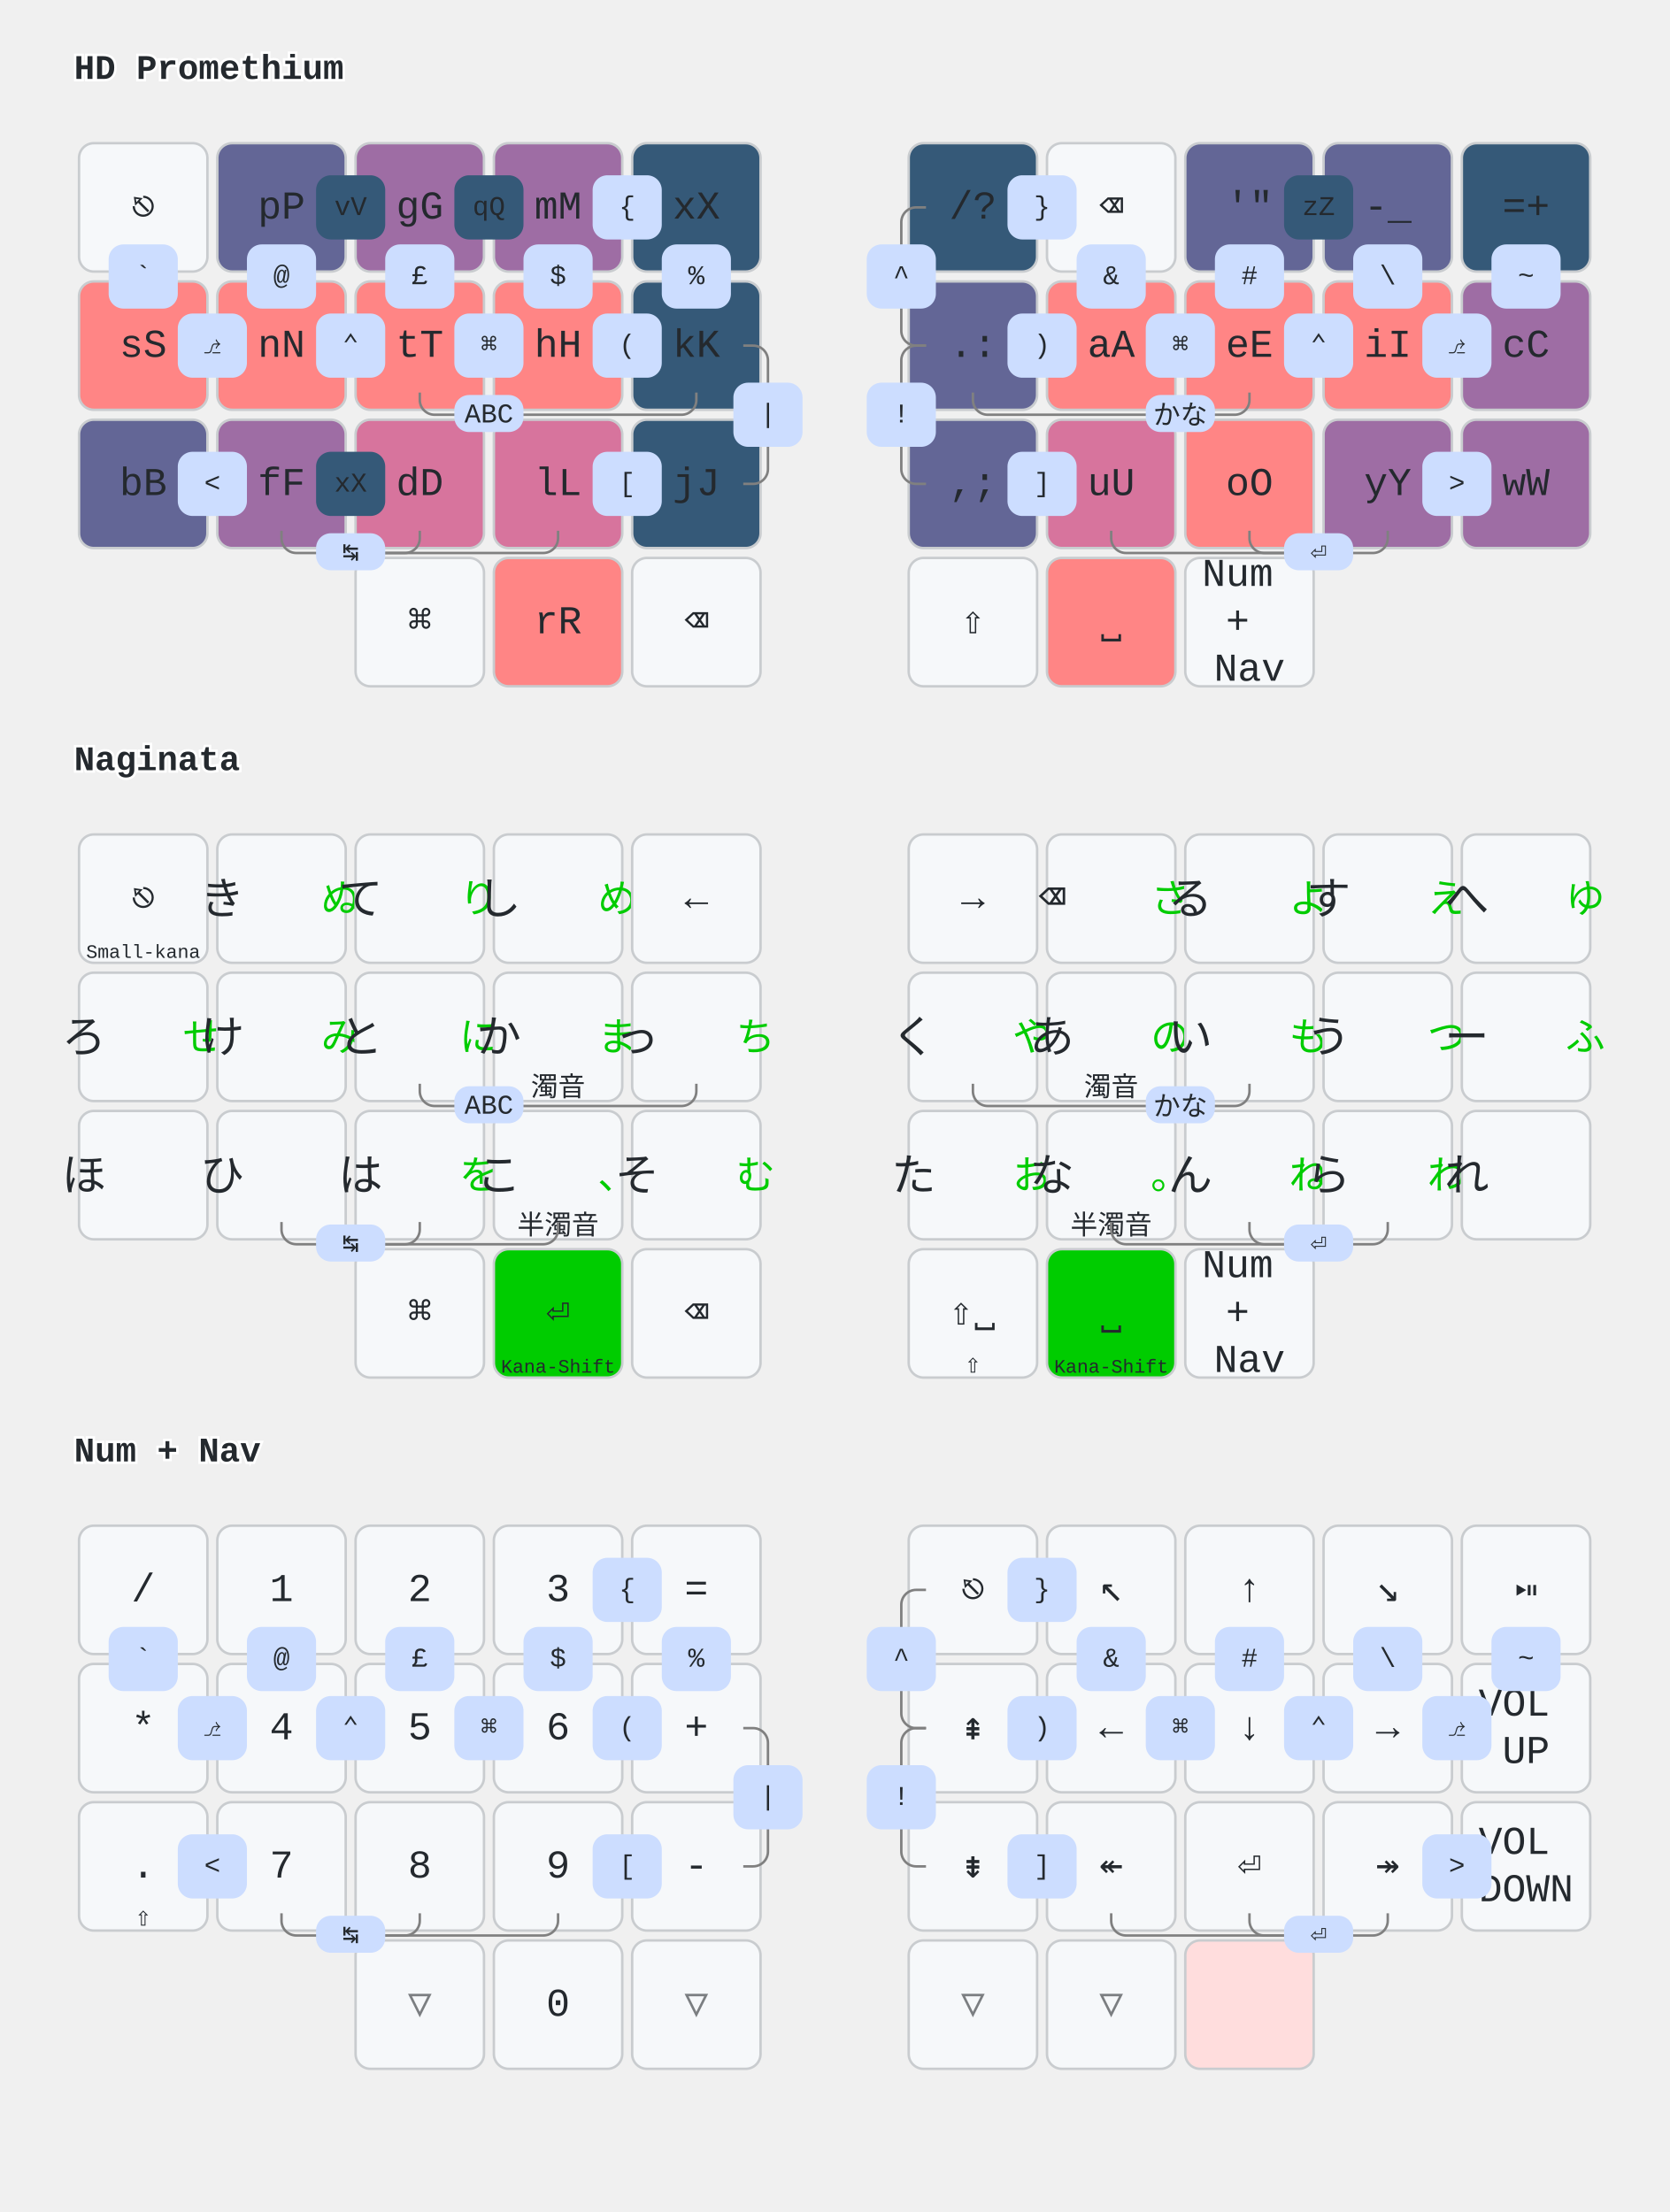
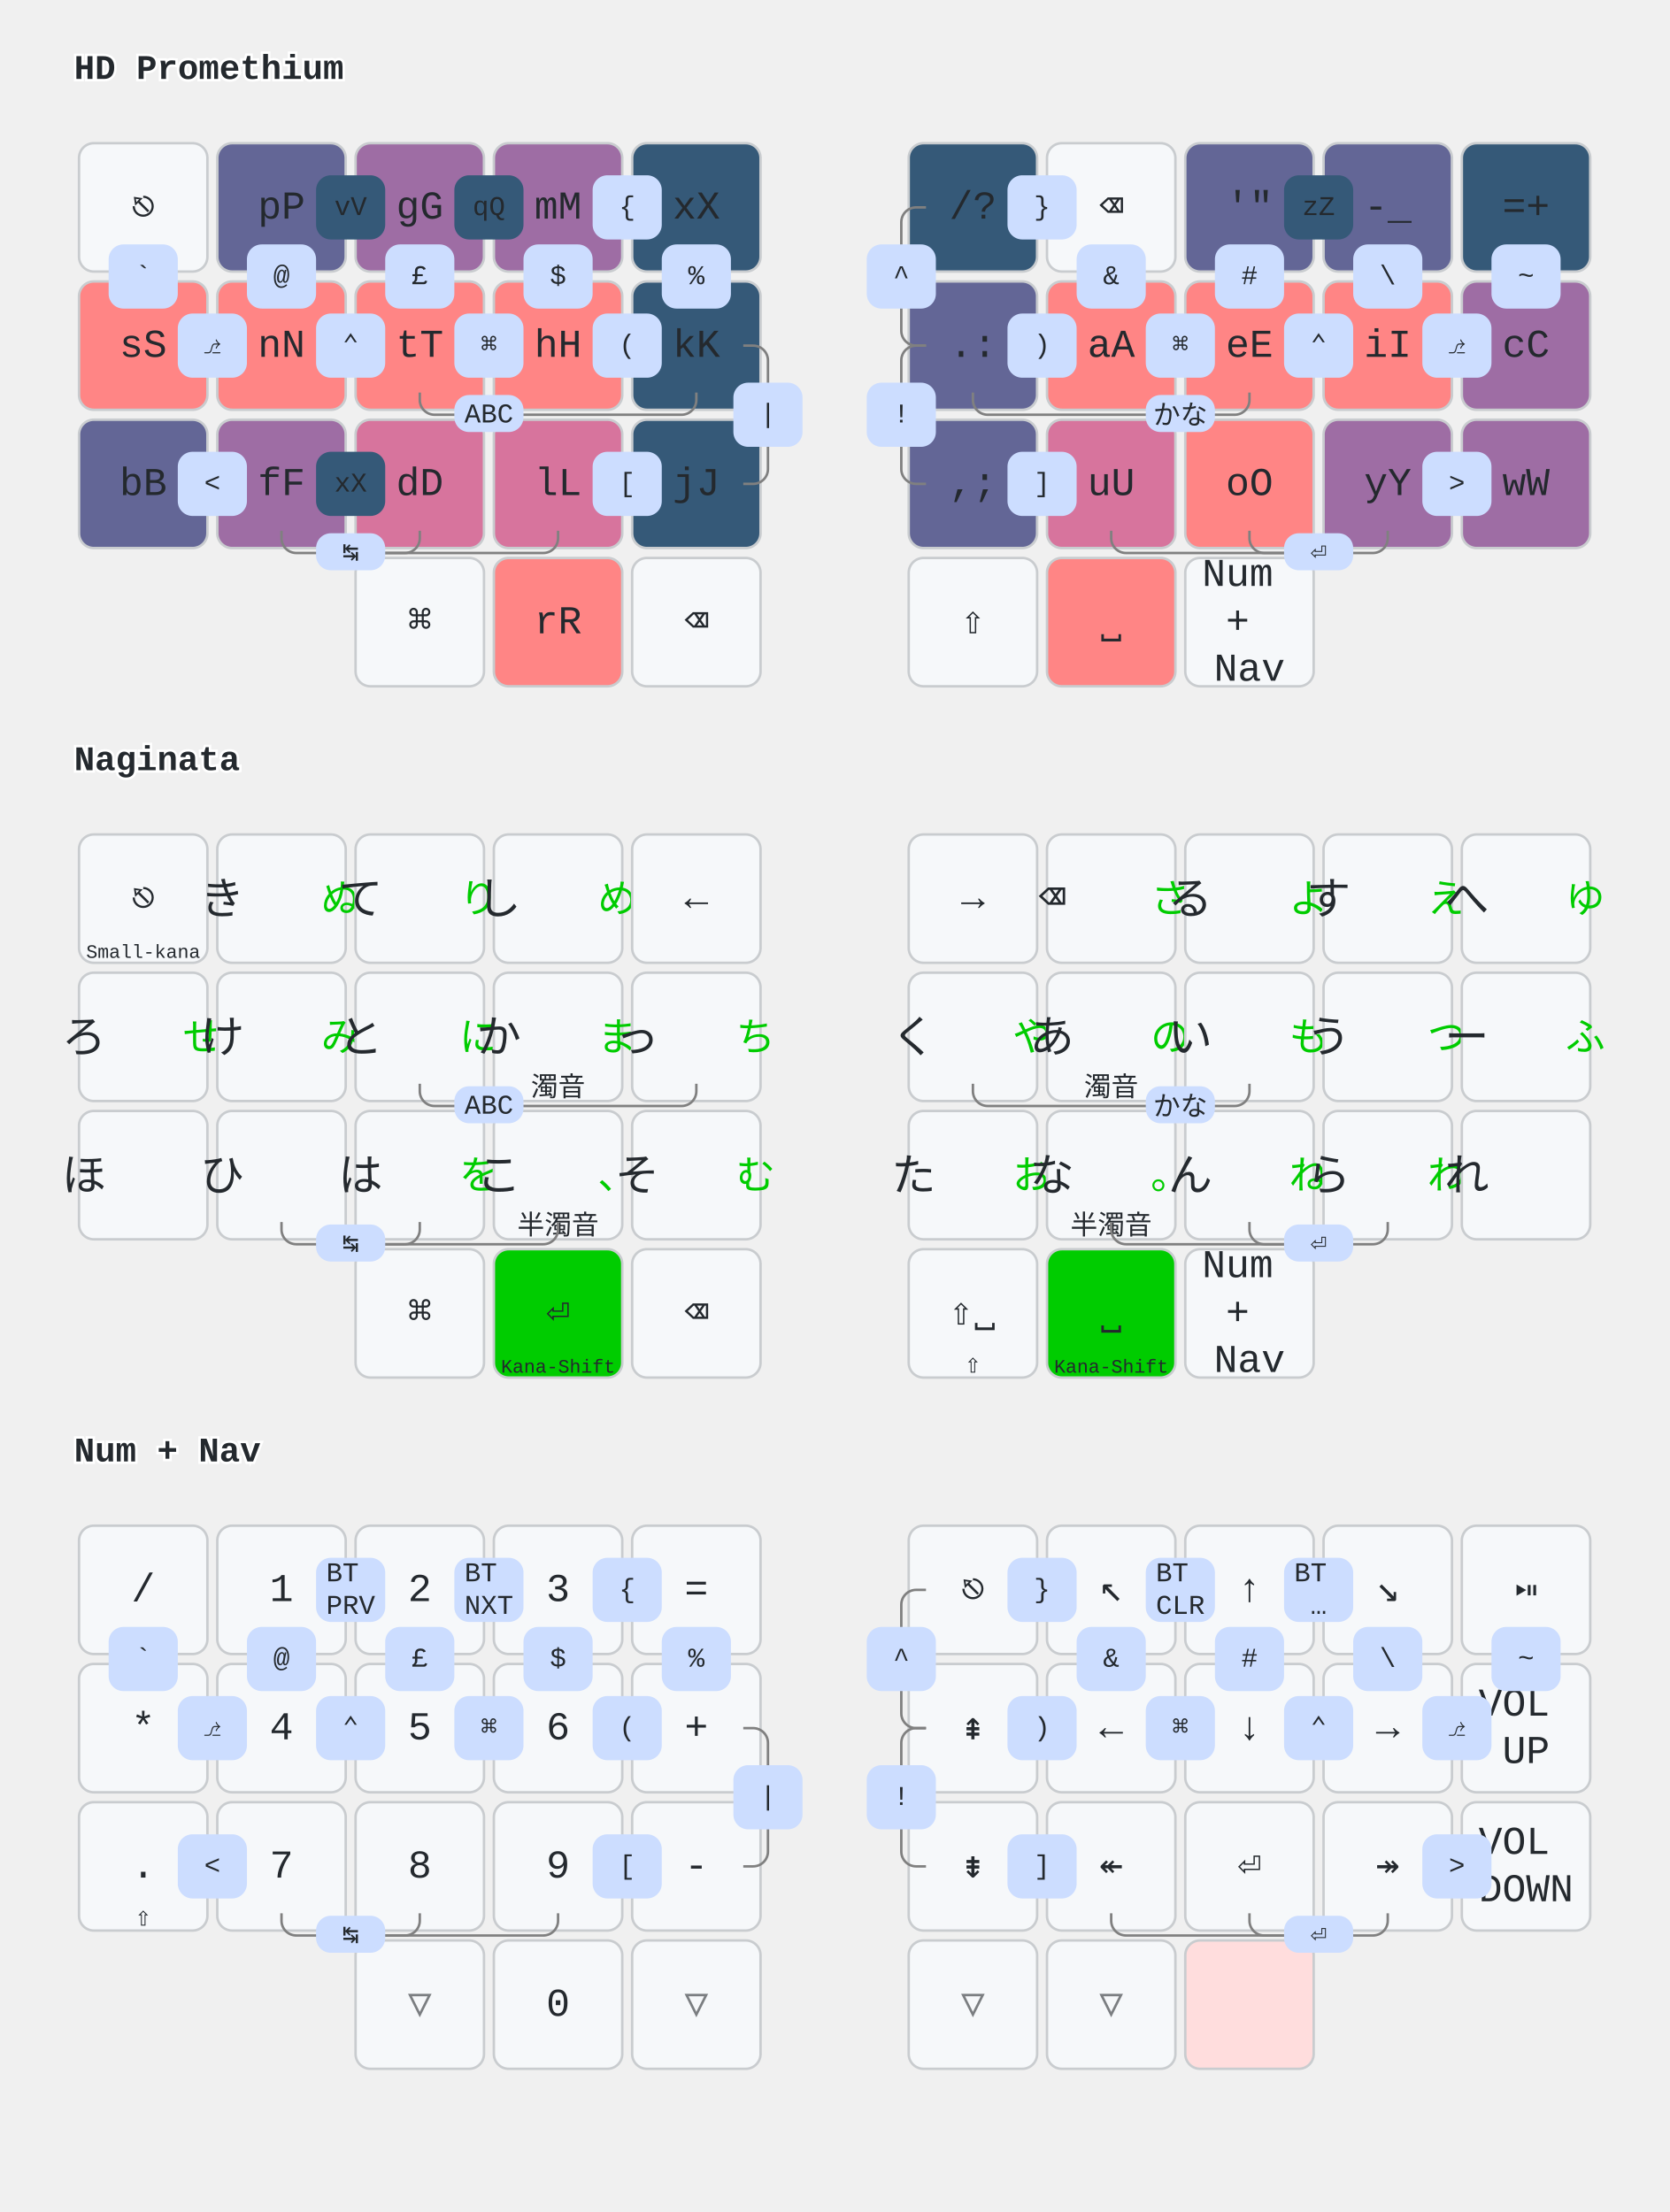
<svg xmlns="http://www.w3.org/2000/svg" width="676" height="896" viewBox="0 0 676 896" class="keymap">
  <style>/* inherit to force styles through use tags*/
svg path {
    fill: inherit;
}
/* font and background color specifications */
svg.keymap {
    font-family: SFMono-Regular,Consolas,Liberation Mono,Menlo,monospace;
    font-size: 14px;
    font-kerning: normal;
    text-rendering: optimizeLegibility;
    fill: #24292e;
}

/* default key styling */
rect.key {
    fill: #f6f8fa;
    stroke: #c9cccf;
    stroke-width: 1;
}

/* color accent for combo boxes */
rect.combo {
    fill: #cdf;
}

/* color accent for held keys */
rect.held, rect.combo.held {
    fill: #fdd;
}

/* color accent for ghost (optional) keys */
rect.ghost, rect.combo.ghost {
    stroke-dasharray: 4, 4;
    stroke-width: 2;
}

text {
    text-anchor: middle;
    dominant-baseline: middle;
}

/* styling for layer labels */
text.label {
    font-weight: bold;
    text-anchor: start;
    stroke: white;
    stroke-width: 2;
    paint-order: stroke;
}

text.tap {
    font-size: 16px;
}

/* styling for combo tap, and key hold/shifted label text */
text.combo, text.hold, text.shifted {
    font-size: 11px;
}

text.hold {
    text-anchor: middle;
    dominant-baseline: auto;
}

text.shifted {
    text-anchor: middle;
    dominant-baseline: hanging;
}

/* styling for hold/shifted label text in combo box */
text.combo.hold, text.combo.shifted {
    font-size: 8px;
}

/* lighter symbol for transparent keys */
text.trans {
    fill: #7b7e81;
}

/* styling for combo dendrons */
path.combo {
    stroke-width: 1;
    stroke: gray;
    fill: none;
}

/* Start Tabler Icons Cleanup */
/* cannot use height/width with glyphs */
.icon-tabler &gt; path {
    fill: inherit;
    stroke: inherit;
}
/* hide tabler's default box */
.icon-tabler &gt; path[stroke="none"][fill="none"] {
    visibility: collapse;
}

rect.low {
    fill: #355978;
}
rect.medium-low {
    fill: #636696;
}
rect.medium {
    fill: #9E6DA4;
}
rect.medium-high {
    fill: #D7749D;
}
rect.high {
    fill: #FF8585;
}

/* green styling for Naginata kana-shift */
rect.kshift {
    fill: #00CC00;
}
text.left {
    font-size: 18px;
    translate: 16px 7px;
}
text.right {
    fill: #00CC00;
    font-size: 16px;
    translate: -16px -10px;
}
</style>
  <g transform="translate(30, 0)" class="layer-HD Promethium">
    <text x="0" y="28" class="label" id="HD-Promethium">HD Promethium</text>
    <g transform="translate(0, 56)">
      <g transform="translate(28, 28)" class="key keypos-0">
        <rect rx="6" ry="6" x="-26" y="-26" width="52" height="52" class="key" />
        <text x="0" y="0" class="key tap">⎋</text>
      </g>
      <g transform="translate(84, 28)" class="key medium-low keypos-1">
        <rect rx="6" ry="6" x="-26" y="-26" width="52" height="52" class="key medium-low" />
        <text x="0" y="0" class="key medium-low tap">pP</text>
      </g>
      <g transform="translate(140, 28)" class="key medium keypos-2">
        <rect rx="6" ry="6" x="-26" y="-26" width="52" height="52" class="key medium" />
        <text x="0" y="0" class="key medium tap">gG</text>
      </g>
      <g transform="translate(196, 28)" class="key medium keypos-3">
        <rect rx="6" ry="6" x="-26" y="-26" width="52" height="52" class="key medium" />
        <text x="0" y="0" class="key medium tap">mM</text>
      </g>
      <g transform="translate(252, 28)" class="key low keypos-4">
        <rect rx="6" ry="6" x="-26" y="-26" width="52" height="52" class="key low" />
        <text x="0" y="0" class="key low tap">xX</text>
      </g>
      <g transform="translate(364, 28)" class="key low keypos-5">
        <rect rx="6" ry="6" x="-26" y="-26" width="52" height="52" class="key low" />
        <text x="0" y="0" class="key low tap">/?</text>
      </g>
      <g transform="translate(420, 28)" class="key keypos-6">
        <rect rx="6" ry="6" x="-26" y="-26" width="52" height="52" class="key" />
        <text x="0" y="0" class="key tap">⌫</text>
      </g>
      <g transform="translate(476, 28)" class="key medium-low keypos-7">
        <rect rx="6" ry="6" x="-26" y="-26" width="52" height="52" class="key medium-low" />
        <text x="0" y="0" class="key medium-low tap">'"</text>
      </g>
      <g transform="translate(532, 28)" class="key medium-low keypos-8">
        <rect rx="6" ry="6" x="-26" y="-26" width="52" height="52" class="key medium-low" />
        <text x="0" y="0" class="key medium-low tap">-_</text>
      </g>
      <g transform="translate(588, 28)" class="key low keypos-9">
        <rect rx="6" ry="6" x="-26" y="-26" width="52" height="52" class="key low" />
        <text x="0" y="0" class="key low tap">=+</text>
      </g>
      <g transform="translate(28, 84)" class="key high keypos-10">
        <rect rx="6" ry="6" x="-26" y="-26" width="52" height="52" class="key high" />
        <text x="0" y="0" class="key high tap">sS</text>
      </g>
      <g transform="translate(84, 84)" class="key high keypos-11">
        <rect rx="6" ry="6" x="-26" y="-26" width="52" height="52" class="key high" />
        <text x="0" y="0" class="key high tap">nN</text>
      </g>
      <g transform="translate(140, 84)" class="key high keypos-12">
        <rect rx="6" ry="6" x="-26" y="-26" width="52" height="52" class="key high" />
        <text x="0" y="0" class="key high tap">tT</text>
      </g>
      <g transform="translate(196, 84)" class="key high keypos-13">
        <rect rx="6" ry="6" x="-26" y="-26" width="52" height="52" class="key high" />
        <text x="0" y="0" class="key high tap">hH</text>
      </g>
      <g transform="translate(252, 84)" class="key low keypos-14">
        <rect rx="6" ry="6" x="-26" y="-26" width="52" height="52" class="key low" />
        <text x="0" y="0" class="key low tap">kK</text>
      </g>
      <g transform="translate(364, 84)" class="key medium-low keypos-15">
        <rect rx="6" ry="6" x="-26" y="-26" width="52" height="52" class="key medium-low" />
        <text x="0" y="0" class="key medium-low tap">.:</text>
      </g>
      <g transform="translate(420, 84)" class="key high keypos-16">
        <rect rx="6" ry="6" x="-26" y="-26" width="52" height="52" class="key high" />
        <text x="0" y="0" class="key high tap">aA</text>
      </g>
      <g transform="translate(476, 84)" class="key high keypos-17">
        <rect rx="6" ry="6" x="-26" y="-26" width="52" height="52" class="key high" />
        <text x="0" y="0" class="key high tap">eE</text>
      </g>
      <g transform="translate(532, 84)" class="key high keypos-18">
        <rect rx="6" ry="6" x="-26" y="-26" width="52" height="52" class="key high" />
        <text x="0" y="0" class="key high tap">iI</text>
      </g>
      <g transform="translate(588, 84)" class="key medium keypos-19">
        <rect rx="6" ry="6" x="-26" y="-26" width="52" height="52" class="key medium" />
        <text x="0" y="0" class="key medium tap">cC</text>
      </g>
      <g transform="translate(28, 140)" class="key medium-low keypos-20">
        <rect rx="6" ry="6" x="-26" y="-26" width="52" height="52" class="key medium-low" />
        <text x="0" y="0" class="key medium-low tap">bB</text>
      </g>
      <g transform="translate(84, 140)" class="key medium keypos-21">
        <rect rx="6" ry="6" x="-26" y="-26" width="52" height="52" class="key medium" />
        <text x="0" y="0" class="key medium tap">fF</text>
      </g>
      <g transform="translate(140, 140)" class="key medium-high keypos-22">
        <rect rx="6" ry="6" x="-26" y="-26" width="52" height="52" class="key medium-high" />
        <text x="0" y="0" class="key medium-high tap">dD</text>
      </g>
      <g transform="translate(196, 140)" class="key medium-high keypos-23">
        <rect rx="6" ry="6" x="-26" y="-26" width="52" height="52" class="key medium-high" />
        <text x="0" y="0" class="key medium-high tap">lL</text>
      </g>
      <g transform="translate(252, 140)" class="key low keypos-24">
        <rect rx="6" ry="6" x="-26" y="-26" width="52" height="52" class="key low" />
        <text x="0" y="0" class="key low tap">jJ</text>
      </g>
      <g transform="translate(364, 140)" class="key medium-low keypos-25">
        <rect rx="6" ry="6" x="-26" y="-26" width="52" height="52" class="key medium-low" />
        <text x="0" y="0" class="key medium-low tap">,;</text>
      </g>
      <g transform="translate(420, 140)" class="key medium-high keypos-26">
        <rect rx="6" ry="6" x="-26" y="-26" width="52" height="52" class="key medium-high" />
        <text x="0" y="0" class="key medium-high tap">uU</text>
      </g>
      <g transform="translate(476, 140)" class="key high keypos-27">
        <rect rx="6" ry="6" x="-26" y="-26" width="52" height="52" class="key high" />
        <text x="0" y="0" class="key high tap">oO</text>
      </g>
      <g transform="translate(532, 140)" class="key medium keypos-28">
        <rect rx="6" ry="6" x="-26" y="-26" width="52" height="52" class="key medium" />
        <text x="0" y="0" class="key medium tap">yY</text>
      </g>
      <g transform="translate(588, 140)" class="key medium keypos-29">
        <rect rx="6" ry="6" x="-26" y="-26" width="52" height="52" class="key medium" />
        <text x="0" y="0" class="key medium tap">wW</text>
      </g>
      <g transform="translate(140, 196)" class="key keypos-30">
        <rect rx="6" ry="6" x="-26" y="-26" width="52" height="52" class="key" />
        <text x="0" y="0" class="key tap">⌘</text>
      </g>
      <g transform="translate(196, 196)" class="key high keypos-31">
        <rect rx="6" ry="6" x="-26" y="-26" width="52" height="52" class="key high" />
        <text x="0" y="0" class="key high tap">rR</text>
      </g>
      <g transform="translate(252, 196)" class="key keypos-32">
        <rect rx="6" ry="6" x="-26" y="-26" width="52" height="52" class="key" />
        <text x="0" y="0" class="key tap">⌫</text>
      </g>
      <g transform="translate(364, 196)" class="key keypos-33">
        <rect rx="6" ry="6" x="-26" y="-26" width="52" height="52" class="key" />
        <text x="0" y="0" class="key tap">⇧</text>
      </g>
      <g transform="translate(420, 196)" class="key high keypos-34">
        <rect rx="6" ry="6" x="-26" y="-26" width="52" height="52" class="key high" />
        <text x="0" y="0" class="key high tap">⎵</text>
      </g>
      <g transform="translate(476, 196)" class="key keypos-35">
        <rect rx="6" ry="6" x="-26" y="-26" width="52" height="52" class="key" />
        <a href="#Num--Nav">
          <text x="0" y="0" class="key tap layer-activator">
            <tspan x="0" dy="-1.2em">Num</tspan>
            <tspan x="0" dy="1.2em">+</tspan>
            <tspan x="0" dy="1.2em">Nav</tspan>
          </text>
        </a>
      </g>
      <g class="combo combopos-2">
        <path d="M448,112 h-78 a6.0,6.0 0 0 1 -6.0,-6.0 v-3" class="combo" />
        <path d="M448,112 h22 a6.0,6.0 0 0 0 6.0,-6.0 v-3" class="combo" />
        <rect rx="6" ry="6" x="434" y="104" width="28" height="15" class="combo" />
        <text x="448" y="112" class="combo tap">かな</text>
      </g>
      <g class="combo combopos-3">
        <path d="M168,112 h78 a6.0,6.0 0 0 0 6.0,-6.0 v-3" class="combo" />
        <path d="M168,112 h-22 a6.0,6.0 0 0 1 -6.0,-6.0 v-3" class="combo" />
        <rect rx="6" ry="6" x="154" y="104" width="28" height="15" class="combo" />
        <text x="168" y="112" class="combo tap">ABC</text>
      </g>
      <g class="combo combopos-4">
        <path d="M112,168 h78 a6.0,6.0 0 0 0 6.0,-6.0 v-3" class="combo" />
        <path d="M112,168 h22 a6.0,6.0 0 0 0 6.0,-6.0 v-3" class="combo" />
        <path d="M112,168 h-22 a6.0,6.0 0 0 1 -6.0,-6.0 v-3" class="combo" />
        <rect rx="6" ry="6" x="98" y="160" width="28" height="15" class="combo" />
        <text x="112" y="168" class="combo tap">↹</text>
      </g>
      <g class="combo combopos-5">
        <path d="M504,168 h-78 a6.0,6.0 0 0 1 -6.0,-6.0 v-3" class="combo" />
        <path d="M504,168 h-22 a6.0,6.0 0 0 1 -6.0,-6.0 v-3" class="combo" />
        <path d="M504,168 h22 a6.0,6.0 0 0 0 6.0,-6.0 v-3" class="combo" />
        <rect rx="6" ry="6" x="490" y="160" width="28" height="15" class="combo" />
        <text x="504" y="168" class="combo tap">⏎</text>
      </g>
      <g class="combo combopos-6">
        <rect rx="6" ry="6" x="42" y="71" width="28" height="26" class="combo" />
        <text x="56" y="84" class="combo tap">⎇</text>
      </g>
      <g class="combo combopos-7">
        <rect rx="6" ry="6" x="98" y="71" width="28" height="26" class="combo" />
        <text x="112" y="84" class="combo tap">⌃</text>
      </g>
      <g class="combo combopos-8">
        <rect rx="6" ry="6" x="154" y="71" width="28" height="26" class="combo" />
        <text x="168" y="84" class="combo tap">⌘</text>
      </g>
      <g class="combo combopos-9">
        <rect rx="6" ry="6" x="546" y="71" width="28" height="26" class="combo" />
        <text x="560" y="84" class="combo tap">⎇</text>
      </g>
      <g class="combo combopos-10">
        <rect rx="6" ry="6" x="490" y="71" width="28" height="26" class="combo" />
        <text x="504" y="84" class="combo tap">⌃</text>
      </g>
      <g class="combo combopos-11">
        <rect rx="6" ry="6" x="434" y="71" width="28" height="26" class="combo" />
        <text x="448" y="84" class="combo tap">⌘</text>
      </g>
      <g class="combo low combopos-12">
        <rect rx="6" ry="6" x="154" y="15" width="28" height="26" class="combo low" />
        <text x="168" y="28" class="combo low tap">qQ</text>
      </g>
      <g class="combo low combopos-13">
        <rect rx="6" ry="6" x="490" y="15" width="28" height="26" class="combo low" />
        <text x="504" y="28" class="combo low tap">zZ</text>
      </g>
      <g class="combo low combopos-14">
        <rect rx="6" ry="6" x="98" y="15" width="28" height="26" class="combo low" />
        <text x="112" y="28" class="combo low tap">vV</text>
      </g>
      <g class="combo low combopos-15">
        <rect rx="6" ry="6" x="98" y="127" width="28" height="26" class="combo low" />
        <text x="112" y="140" class="combo low tap">xX</text>
      </g>
      <g class="combo combopos-16">
        <rect rx="6" ry="6" x="14" y="43" width="28" height="26" class="combo" />
        <text x="28" y="56" class="combo tap">`</text>
      </g>
      <g class="combo combopos-17">
        <rect rx="6" ry="6" x="70" y="43" width="28" height="26" class="combo" />
        <text x="84" y="56" class="combo tap">@</text>
      </g>
      <g class="combo combopos-18">
        <rect rx="6" ry="6" x="126" y="43" width="28" height="26" class="combo" />
        <text x="140" y="56" class="combo tap">£</text>
      </g>
      <g class="combo combopos-19">
        <rect rx="6" ry="6" x="182" y="43" width="28" height="26" class="combo" />
        <text x="196" y="56" class="combo tap">$</text>
      </g>
      <g class="combo combopos-20">
        <rect rx="6" ry="6" x="238" y="43" width="28" height="26" class="combo" />
        <text x="252" y="56" class="combo tap">%</text>
      </g>
      <g class="combo combopos-21">
        <path d="M281,112 v-22 a6.0,6.0 0 0 0 -6.0,-6.0 h-4" class="combo" />
        <path d="M281,112 v22 a6.0,6.0 0 0 1 -6.0,6.0 h-4" class="combo" />
        <rect rx="6" ry="6" x="267" y="99" width="28" height="26" class="combo" />
        <text x="281" y="112" class="combo tap">|</text>
      </g>
      <g class="combo combopos-22">
        <path d="M335,112 v-22 a6.0,6.0 0 0 1 6.0,-6.0 h4" class="combo" />
        <path d="M335,112 v22 a6.0,6.0 0 0 0 6.0,6.0 h4" class="combo" />
        <rect rx="6" ry="6" x="321" y="99" width="28" height="26" class="combo" />
        <text x="335" y="112" class="combo tap">!</text>
      </g>
      <g class="combo combopos-23">
        <path d="M335,56 v-22 a6.0,6.0 0 0 1 6.0,-6.0 h4" class="combo" />
        <path d="M335,56 v22 a6.0,6.0 0 0 0 6.0,6.0 h4" class="combo" />
        <rect rx="6" ry="6" x="321" y="43" width="28" height="26" class="combo" />
        <text x="335" y="56" class="combo tap">^</text>
      </g>
      <g class="combo combopos-24">
        <rect rx="6" ry="6" x="406" y="43" width="28" height="26" class="combo" />
        <text x="420" y="56" class="combo tap">&amp;</text>
      </g>
      <g class="combo combopos-25">
        <rect rx="6" ry="6" x="462" y="43" width="28" height="26" class="combo" />
        <text x="476" y="56" class="combo tap">#</text>
      </g>
      <g class="combo combopos-26">
        <rect rx="6" ry="6" x="518" y="43" width="28" height="26" class="combo" />
        <text x="532" y="56" class="combo tap">\</text>
      </g>
      <g class="combo combopos-27">
        <rect rx="6" ry="6" x="574" y="43" width="28" height="26" class="combo" />
        <text x="588" y="56" class="combo tap">~</text>
      </g>
      <g class="combo combopos-28">
        <rect rx="6" ry="6" x="210" y="15" width="28" height="26" class="combo" />
        <text x="224" y="28" class="combo tap">{</text>
      </g>
      <g class="combo combopos-29">
        <rect rx="6" ry="6" x="378" y="15" width="28" height="26" class="combo" />
        <text x="392" y="28" class="combo tap">}</text>
      </g>
      <g class="combo combopos-30">
        <rect rx="6" ry="6" x="210" y="71" width="28" height="26" class="combo" />
        <text x="224" y="84" class="combo tap">(</text>
      </g>
      <g class="combo combopos-31">
        <rect rx="6" ry="6" x="378" y="71" width="28" height="26" class="combo" />
        <text x="392" y="84" class="combo tap">)</text>
      </g>
      <g class="combo combopos-32">
        <rect rx="6" ry="6" x="210" y="127" width="28" height="26" class="combo" />
        <text x="224" y="140" class="combo tap">[</text>
      </g>
      <g class="combo combopos-33">
        <rect rx="6" ry="6" x="378" y="127" width="28" height="26" class="combo" />
        <text x="392" y="140" class="combo tap">]</text>
      </g>
      <g class="combo combopos-34">
        <rect rx="6" ry="6" x="42" y="127" width="28" height="26" class="combo" />
        <text x="56" y="140" class="combo tap">&lt;</text>
      </g>
      <g class="combo combopos-35">
        <rect rx="6" ry="6" x="546" y="127" width="28" height="26" class="combo" />
        <text x="560" y="140" class="combo tap">&gt;</text>
      </g>
    </g>
  </g>
  <g transform="translate(30, 280)" class="layer-Naginata">
    <text x="0" y="28" class="label" id="Naginata">Naginata</text>
    <g transform="translate(0, 56)">
      <g transform="translate(28, 28)" class="key keypos-0">
        <rect rx="6" ry="6" x="-26" y="-26" width="52" height="52" class="key" />
        <text x="0" y="0" class="key tap">⎋</text>
        <text x="0" y="24" class="key hold">
          <tspan style="font-size: 70%">Small-kana</tspan>
        </text>
      </g>
      <g transform="translate(84, 28)" class="key keypos-1">
        <rect rx="6" ry="6" x="-26" y="-26" width="52" height="52" class="key" />
        <text x="-24" y="0" class="key left">き</text>
        <text x="24" y="0" class="key right">ぬ</text>
      </g>
      <g transform="translate(140, 28)" class="key keypos-2">
        <rect rx="6" ry="6" x="-26" y="-26" width="52" height="52" class="key" />
        <text x="-24" y="0" class="key left">て</text>
        <text x="24" y="0" class="key right">り</text>
      </g>
      <g transform="translate(196, 28)" class="key keypos-3">
        <rect rx="6" ry="6" x="-26" y="-26" width="52" height="52" class="key" />
        <text x="-24" y="0" class="key left">し</text>
        <text x="24" y="0" class="key right">め</text>
      </g>
      <g transform="translate(252, 28)" class="key keypos-4">
        <rect rx="6" ry="6" x="-26" y="-26" width="52" height="52" class="key" />
        <text x="0" y="0" class="key tap">←</text>
      </g>
      <g transform="translate(364, 28)" class="key keypos-5">
        <rect rx="6" ry="6" x="-26" y="-26" width="52" height="52" class="key" />
        <text x="0" y="0" class="key tap">→</text>
      </g>
      <g transform="translate(420, 28)" class="key keypos-6">
        <rect rx="6" ry="6" x="-26" y="-26" width="52" height="52" class="key" />
        <text x="-24" y="0" class="key left">⌫</text>
        <text x="24" y="0" class="key right">さ</text>
      </g>
      <g transform="translate(476, 28)" class="key keypos-7">
        <rect rx="6" ry="6" x="-26" y="-26" width="52" height="52" class="key" />
        <text x="-24" y="0" class="key left">る</text>
        <text x="24" y="0" class="key right">よ</text>
      </g>
      <g transform="translate(532, 28)" class="key keypos-8">
        <rect rx="6" ry="6" x="-26" y="-26" width="52" height="52" class="key" />
        <text x="-24" y="0" class="key left">す</text>
        <text x="24" y="0" class="key right">え</text>
      </g>
      <g transform="translate(588, 28)" class="key keypos-9">
        <rect rx="6" ry="6" x="-26" y="-26" width="52" height="52" class="key" />
        <text x="-24" y="0" class="key left">へ</text>
        <text x="24" y="0" class="key right">ゆ</text>
      </g>
      <g transform="translate(28, 84)" class="key keypos-10">
        <rect rx="6" ry="6" x="-26" y="-26" width="52" height="52" class="key" />
        <text x="-24" y="0" class="key left">ろ</text>
        <text x="24" y="0" class="key right">せ</text>
      </g>
      <g transform="translate(84, 84)" class="key keypos-11">
        <rect rx="6" ry="6" x="-26" y="-26" width="52" height="52" class="key" />
        <text x="-24" y="0" class="key left">け</text>
        <text x="24" y="0" class="key right">み</text>
      </g>
      <g transform="translate(140, 84)" class="key keypos-12">
        <rect rx="6" ry="6" x="-26" y="-26" width="52" height="52" class="key" />
        <text x="-24" y="0" class="key left">と</text>
        <text x="24" y="0" class="key right">に</text>
      </g>
      <g transform="translate(196, 84)" class="key keypos-13">
        <rect rx="6" ry="6" x="-26" y="-26" width="52" height="52" class="key" />
        <text x="0" y="24" class="key hold">濁音</text>
        <text x="-24" y="0" class="key left">か</text>
        <text x="24" y="0" class="key right">ま</text>
      </g>
      <g transform="translate(252, 84)" class="key keypos-14">
        <rect rx="6" ry="6" x="-26" y="-26" width="52" height="52" class="key" />
        <text x="-24" y="0" class="key left">っ</text>
        <text x="24" y="0" class="key right">ち</text>
      </g>
      <g transform="translate(364, 84)" class="key keypos-15">
        <rect rx="6" ry="6" x="-26" y="-26" width="52" height="52" class="key" />
        <text x="-24" y="0" class="key left">く</text>
        <text x="24" y="0" class="key right">や</text>
      </g>
      <g transform="translate(420, 84)" class="key keypos-16">
        <rect rx="6" ry="6" x="-26" y="-26" width="52" height="52" class="key" />
        <text x="0" y="24" class="key hold">濁音</text>
        <text x="-24" y="0" class="key left">あ</text>
        <text x="24" y="0" class="key right">の</text>
      </g>
      <g transform="translate(476, 84)" class="key keypos-17">
        <rect rx="6" ry="6" x="-26" y="-26" width="52" height="52" class="key" />
        <text x="-24" y="0" class="key left">い</text>
        <text x="24" y="0" class="key right">も</text>
      </g>
      <g transform="translate(532, 84)" class="key keypos-18">
        <rect rx="6" ry="6" x="-26" y="-26" width="52" height="52" class="key" />
        <text x="-24" y="0" class="key left">う</text>
        <text x="24" y="0" class="key right">つ</text>
      </g>
      <g transform="translate(588, 84)" class="key keypos-19">
        <rect rx="6" ry="6" x="-26" y="-26" width="52" height="52" class="key" />
        <text x="-24" y="0" class="key left">ー</text>
        <text x="24" y="0" class="key right">ふ</text>
      </g>
      <g transform="translate(28, 140)" class="key keypos-20">
        <rect rx="6" ry="6" x="-26" y="-26" width="52" height="52" class="key" />
        <text x="-24" y="0" class="key left">ほ</text>
      </g>
      <g transform="translate(84, 140)" class="key keypos-21">
        <rect rx="6" ry="6" x="-26" y="-26" width="52" height="52" class="key" />
        <text x="-24" y="0" class="key left">ひ</text>
      </g>
      <g transform="translate(140, 140)" class="key keypos-22">
        <rect rx="6" ry="6" x="-26" y="-26" width="52" height="52" class="key" />
        <text x="-24" y="0" class="key left">は</text>
        <text x="24" y="0" class="key right">を</text>
      </g>
      <g transform="translate(196, 140)" class="key keypos-23">
        <rect rx="6" ry="6" x="-26" y="-26" width="52" height="52" class="key" />
        <text x="0" y="24" class="key hold">半濁音</text>
        <text x="-24" y="0" class="key left">こ</text>
        <text x="24" y="0" class="key right">、</text>
      </g>
      <g transform="translate(252, 140)" class="key keypos-24">
        <rect rx="6" ry="6" x="-26" y="-26" width="52" height="52" class="key" />
        <text x="-24" y="0" class="key left">そ</text>
        <text x="24" y="0" class="key right">む</text>
      </g>
      <g transform="translate(364, 140)" class="key keypos-25">
        <rect rx="6" ry="6" x="-26" y="-26" width="52" height="52" class="key" />
        <text x="-24" y="0" class="key left">た</text>
        <text x="24" y="0" class="key right">お</text>
      </g>
      <g transform="translate(420, 140)" class="key keypos-26">
        <rect rx="6" ry="6" x="-26" y="-26" width="52" height="52" class="key" />
        <text x="0" y="24" class="key hold">半濁音</text>
        <text x="-24" y="0" class="key left">な</text>
        <text x="24" y="0" class="key right">。</text>
      </g>
      <g transform="translate(476, 140)" class="key keypos-27">
        <rect rx="6" ry="6" x="-26" y="-26" width="52" height="52" class="key" />
        <text x="-24" y="0" class="key left">ん</text>
        <text x="24" y="0" class="key right">ね</text>
      </g>
      <g transform="translate(532, 140)" class="key keypos-28">
        <rect rx="6" ry="6" x="-26" y="-26" width="52" height="52" class="key" />
        <text x="-24" y="0" class="key left">ら</text>
        <text x="24" y="0" class="key right">わ</text>
      </g>
      <g transform="translate(588, 140)" class="key keypos-29">
        <rect rx="6" ry="6" x="-26" y="-26" width="52" height="52" class="key" />
        <text x="-24" y="0" class="key left">れ</text>
      </g>
      <g transform="translate(140, 196)" class="key keypos-30">
        <rect rx="6" ry="6" x="-26" y="-26" width="52" height="52" class="key" />
        <text x="0" y="0" class="key tap">⌘</text>
      </g>
      <g transform="translate(196, 196)" class="key kshift keypos-31">
        <rect rx="6" ry="6" x="-26" y="-26" width="52" height="52" class="key kshift" />
        <text x="0" y="0" class="key kshift tap">⏎</text>
        <text x="0" y="24" class="key kshift hold">
          <tspan style="font-size: 70%">Kana-Shift</tspan>
        </text>
      </g>
      <g transform="translate(252, 196)" class="key keypos-32">
        <rect rx="6" ry="6" x="-26" y="-26" width="52" height="52" class="key" />
        <text x="0" y="0" class="key tap">⌫</text>
      </g>
      <g transform="translate(364, 196)" class="key keypos-33">
        <rect rx="6" ry="6" x="-26" y="-26" width="52" height="52" class="key" />
        <text x="0" y="0" class="key tap">⇧⎵</text>
        <text x="0" y="24" class="key hold">⇧</text>
      </g>
      <g transform="translate(420, 196)" class="key kshift keypos-34">
        <rect rx="6" ry="6" x="-26" y="-26" width="52" height="52" class="key kshift" />
        <text x="0" y="0" class="key kshift tap">⎵</text>
        <text x="0" y="24" class="key kshift hold">
          <tspan style="font-size: 70%">Kana-Shift</tspan>
        </text>
      </g>
      <g transform="translate(476, 196)" class="key keypos-35">
        <rect rx="6" ry="6" x="-26" y="-26" width="52" height="52" class="key" />
        <a href="#Num--Nav">
          <text x="0" y="0" class="key tap layer-activator">
            <tspan x="0" dy="-1.2em">Num</tspan>
            <tspan x="0" dy="1.2em">+</tspan>
            <tspan x="0" dy="1.2em">Nav</tspan>
          </text>
        </a>
      </g>
      <g class="combo combopos-0">
        <path d="M448,112 h-78 a6.0,6.0 0 0 1 -6.0,-6.0 v-3" class="combo" />
        <path d="M448,112 h22 a6.0,6.0 0 0 0 6.0,-6.0 v-3" class="combo" />
        <rect rx="6" ry="6" x="434" y="104" width="28" height="15" class="combo" />
        <text x="448" y="112" class="combo tap">かな</text>
      </g>
      <g class="combo combopos-1">
        <path d="M168,112 h78 a6.0,6.0 0 0 0 6.0,-6.0 v-3" class="combo" />
        <path d="M168,112 h-22 a6.0,6.0 0 0 1 -6.0,-6.0 v-3" class="combo" />
        <rect rx="6" ry="6" x="154" y="104" width="28" height="15" class="combo" />
        <text x="168" y="112" class="combo tap">ABC</text>
      </g>
      <g class="combo combopos-2">
        <path d="M112,168 h78 a6.0,6.0 0 0 0 6.0,-6.0 v-3" class="combo" />
        <path d="M112,168 h22 a6.0,6.0 0 0 0 6.0,-6.0 v-3" class="combo" />
        <path d="M112,168 h-22 a6.0,6.0 0 0 1 -6.0,-6.0 v-3" class="combo" />
        <rect rx="6" ry="6" x="98" y="160" width="28" height="15" class="combo" />
        <text x="112" y="168" class="combo tap">↹</text>
      </g>
      <g class="combo combopos-3">
        <path d="M504,168 h-78 a6.0,6.0 0 0 1 -6.0,-6.0 v-3" class="combo" />
        <path d="M504,168 h-22 a6.0,6.0 0 0 1 -6.0,-6.0 v-3" class="combo" />
        <path d="M504,168 h22 a6.0,6.0 0 0 0 6.0,-6.0 v-3" class="combo" />
        <rect rx="6" ry="6" x="490" y="160" width="28" height="15" class="combo" />
        <text x="504" y="168" class="combo tap">⏎</text>
      </g>
    </g>
  </g>
  <g transform="translate(30, 560)" class="layer-Num + Nav">
    <text x="0" y="28" class="label" id="Num--Nav">Num + Nav</text>
    <g transform="translate(0, 56)">
      <g transform="translate(28, 28)" class="key keypos-0">
        <rect rx="6" ry="6" x="-26" y="-26" width="52" height="52" class="key" />
        <text x="0" y="0" class="key tap">/</text>
      </g>
      <g transform="translate(84, 28)" class="key keypos-1">
        <rect rx="6" ry="6" x="-26" y="-26" width="52" height="52" class="key" />
        <text x="0" y="0" class="key tap">1</text>
      </g>
      <g transform="translate(140, 28)" class="key keypos-2">
        <rect rx="6" ry="6" x="-26" y="-26" width="52" height="52" class="key" />
        <text x="0" y="0" class="key tap">2</text>
      </g>
      <g transform="translate(196, 28)" class="key keypos-3">
        <rect rx="6" ry="6" x="-26" y="-26" width="52" height="52" class="key" />
        <text x="0" y="0" class="key tap">3</text>
      </g>
      <g transform="translate(252, 28)" class="key keypos-4">
        <rect rx="6" ry="6" x="-26" y="-26" width="52" height="52" class="key" />
        <text x="0" y="0" class="key tap">=</text>
      </g>
      <g transform="translate(364, 28)" class="key keypos-5">
        <rect rx="6" ry="6" x="-26" y="-26" width="52" height="52" class="key" />
        <text x="0" y="0" class="key tap">⎋</text>
      </g>
      <g transform="translate(420, 28)" class="key keypos-6">
        <rect rx="6" ry="6" x="-26" y="-26" width="52" height="52" class="key" />
        <text x="0" y="0" class="key tap">↖</text>
      </g>
      <g transform="translate(476, 28)" class="key keypos-7">
        <rect rx="6" ry="6" x="-26" y="-26" width="52" height="52" class="key" />
        <text x="0" y="0" class="key tap">↑</text>
      </g>
      <g transform="translate(532, 28)" class="key keypos-8">
        <rect rx="6" ry="6" x="-26" y="-26" width="52" height="52" class="key" />
        <text x="0" y="0" class="key tap">↘</text>
      </g>
      <g transform="translate(588, 28)" class="key keypos-9">
        <rect rx="6" ry="6" x="-26" y="-26" width="52" height="52" class="key" />
        <text x="0" y="0" class="key tap">⏯</text>
      </g>
      <g transform="translate(28, 84)" class="key keypos-10">
        <rect rx="6" ry="6" x="-26" y="-26" width="52" height="52" class="key" />
        <text x="0" y="0" class="key tap">*</text>
      </g>
      <g transform="translate(84, 84)" class="key keypos-11">
        <rect rx="6" ry="6" x="-26" y="-26" width="52" height="52" class="key" />
        <text x="0" y="0" class="key tap">4</text>
      </g>
      <g transform="translate(140, 84)" class="key keypos-12">
        <rect rx="6" ry="6" x="-26" y="-26" width="52" height="52" class="key" />
        <text x="0" y="0" class="key tap">5</text>
      </g>
      <g transform="translate(196, 84)" class="key keypos-13">
        <rect rx="6" ry="6" x="-26" y="-26" width="52" height="52" class="key" />
        <text x="0" y="0" class="key tap">6</text>
      </g>
      <g transform="translate(252, 84)" class="key keypos-14">
        <rect rx="6" ry="6" x="-26" y="-26" width="52" height="52" class="key" />
        <text x="0" y="0" class="key tap">+</text>
      </g>
      <g transform="translate(364, 84)" class="key keypos-15">
        <rect rx="6" ry="6" x="-26" y="-26" width="52" height="52" class="key" />
        <text x="0" y="0" class="key tap">⇞</text>
      </g>
      <g transform="translate(420, 84)" class="key keypos-16">
        <rect rx="6" ry="6" x="-26" y="-26" width="52" height="52" class="key" />
        <text x="0" y="0" class="key tap">←</text>
      </g>
      <g transform="translate(476, 84)" class="key keypos-17">
        <rect rx="6" ry="6" x="-26" y="-26" width="52" height="52" class="key" />
        <text x="0" y="0" class="key tap">↓</text>
      </g>
      <g transform="translate(532, 84)" class="key keypos-18">
        <rect rx="6" ry="6" x="-26" y="-26" width="52" height="52" class="key" />
        <text x="0" y="0" class="key tap">→</text>
      </g>
      <g transform="translate(588, 84)" class="key keypos-19">
        <rect rx="6" ry="6" x="-26" y="-26" width="52" height="52" class="key" />
        <text x="0" y="0" class="key tap">
          <tspan x="0" dy="-0.6em">VOL</tspan>
          <tspan x="0" dy="1.2em">UP</tspan>
        </text>
      </g>
      <g transform="translate(28, 140)" class="key keypos-20">
        <rect rx="6" ry="6" x="-26" y="-26" width="52" height="52" class="key" />
        <text x="0" y="0" class="key tap">.</text>
        <text x="0" y="24" class="key hold">⇧</text>
      </g>
      <g transform="translate(84, 140)" class="key keypos-21">
        <rect rx="6" ry="6" x="-26" y="-26" width="52" height="52" class="key" />
        <text x="0" y="0" class="key tap">7</text>
      </g>
      <g transform="translate(140, 140)" class="key keypos-22">
        <rect rx="6" ry="6" x="-26" y="-26" width="52" height="52" class="key" />
        <text x="0" y="0" class="key tap">8</text>
      </g>
      <g transform="translate(196, 140)" class="key keypos-23">
        <rect rx="6" ry="6" x="-26" y="-26" width="52" height="52" class="key" />
        <text x="0" y="0" class="key tap">9</text>
      </g>
      <g transform="translate(252, 140)" class="key keypos-24">
        <rect rx="6" ry="6" x="-26" y="-26" width="52" height="52" class="key" />
        <text x="0" y="0" class="key tap">-</text>
      </g>
      <g transform="translate(364, 140)" class="key keypos-25">
        <rect rx="6" ry="6" x="-26" y="-26" width="52" height="52" class="key" />
        <text x="0" y="0" class="key tap">⇟</text>
      </g>
      <g transform="translate(420, 140)" class="key keypos-26">
        <rect rx="6" ry="6" x="-26" y="-26" width="52" height="52" class="key" />
        <text x="0" y="0" class="key tap">↞</text>
      </g>
      <g transform="translate(476, 140)" class="key keypos-27">
        <rect rx="6" ry="6" x="-26" y="-26" width="52" height="52" class="key" />
        <text x="0" y="0" class="key tap">⏎</text>
      </g>
      <g transform="translate(532, 140)" class="key keypos-28">
        <rect rx="6" ry="6" x="-26" y="-26" width="52" height="52" class="key" />
        <text x="0" y="0" class="key tap">↠</text>
      </g>
      <g transform="translate(588, 140)" class="key keypos-29">
        <rect rx="6" ry="6" x="-26" y="-26" width="52" height="52" class="key" />
        <text x="0" y="0" class="key tap">
          <tspan x="0" dy="-0.6em">VOL</tspan>
          <tspan x="0" dy="1.2em">DOWN</tspan>
        </text>
      </g>
      <g transform="translate(140, 196)" class="key trans keypos-30">
        <rect rx="6" ry="6" x="-26" y="-26" width="52" height="52" class="key trans" />
        <text x="0" y="0" class="key trans tap">▽</text>
      </g>
      <g transform="translate(196, 196)" class="key keypos-31">
        <rect rx="6" ry="6" x="-26" y="-26" width="52" height="52" class="key" />
        <text x="0" y="0" class="key tap">0</text>
      </g>
      <g transform="translate(252, 196)" class="key trans keypos-32">
        <rect rx="6" ry="6" x="-26" y="-26" width="52" height="52" class="key trans" />
        <text x="0" y="0" class="key trans tap">▽</text>
      </g>
      <g transform="translate(364, 196)" class="key trans keypos-33">
        <rect rx="6" ry="6" x="-26" y="-26" width="52" height="52" class="key trans" />
        <text x="0" y="0" class="key trans tap">▽</text>
      </g>
      <g transform="translate(420, 196)" class="key trans keypos-34">
        <rect rx="6" ry="6" x="-26" y="-26" width="52" height="52" class="key trans" />
        <text x="0" y="0" class="key trans tap">▽</text>
      </g>
      <g transform="translate(476, 196)" class="key held keypos-35">
        <rect rx="6" ry="6" x="-26" y="-26" width="52" height="52" class="key held" />
      </g>
      <g class="combo combopos-0">
        <path d="M112,168 h78 a6.0,6.0 0 0 0 6.0,-6.0 v-3" class="combo" />
        <path d="M112,168 h22 a6.0,6.0 0 0 0 6.0,-6.0 v-3" class="combo" />
        <path d="M112,168 h-22 a6.0,6.0 0 0 1 -6.0,-6.0 v-3" class="combo" />
        <rect rx="6" ry="6" x="98" y="160" width="28" height="15" class="combo" />
        <text x="112" y="168" class="combo tap">↹</text>
      </g>
      <g class="combo combopos-1">
        <path d="M504,168 h-78 a6.0,6.0 0 0 1 -6.0,-6.0 v-3" class="combo" />
        <path d="M504,168 h-22 a6.0,6.0 0 0 1 -6.0,-6.0 v-3" class="combo" />
        <path d="M504,168 h22 a6.0,6.0 0 0 0 6.0,-6.0 v-3" class="combo" />
        <rect rx="6" ry="6" x="490" y="160" width="28" height="15" class="combo" />
        <text x="504" y="168" class="combo tap">⏎</text>
      </g>
      <g class="combo combopos-2">
        <rect rx="6" ry="6" x="42" y="71" width="28" height="26" class="combo" />
        <text x="56" y="84" class="combo tap">⎇</text>
      </g>
      <g class="combo combopos-3">
        <rect rx="6" ry="6" x="98" y="71" width="28" height="26" class="combo" />
        <text x="112" y="84" class="combo tap">⌃</text>
      </g>
      <g class="combo combopos-4">
        <rect rx="6" ry="6" x="154" y="71" width="28" height="26" class="combo" />
        <text x="168" y="84" class="combo tap">⌘</text>
      </g>
      <g class="combo combopos-5">
        <rect rx="6" ry="6" x="546" y="71" width="28" height="26" class="combo" />
        <text x="560" y="84" class="combo tap">⎇</text>
      </g>
      <g class="combo combopos-6">
        <rect rx="6" ry="6" x="490" y="71" width="28" height="26" class="combo" />
        <text x="504" y="84" class="combo tap">⌃</text>
      </g>
      <g class="combo combopos-7">
        <rect rx="6" ry="6" x="434" y="71" width="28" height="26" class="combo" />
        <text x="448" y="84" class="combo tap">⌘</text>
      </g>
      <g class="combo combopos-8">
        <rect rx="6" ry="6" x="14" y="43" width="28" height="26" class="combo" />
        <text x="28" y="56" class="combo tap">`</text>
      </g>
      <g class="combo combopos-9">
        <rect rx="6" ry="6" x="70" y="43" width="28" height="26" class="combo" />
        <text x="84" y="56" class="combo tap">@</text>
      </g>
      <g class="combo combopos-10">
        <rect rx="6" ry="6" x="126" y="43" width="28" height="26" class="combo" />
        <text x="140" y="56" class="combo tap">£</text>
      </g>
      <g class="combo combopos-11">
        <rect rx="6" ry="6" x="182" y="43" width="28" height="26" class="combo" />
        <text x="196" y="56" class="combo tap">$</text>
      </g>
      <g class="combo combopos-12">
        <rect rx="6" ry="6" x="238" y="43" width="28" height="26" class="combo" />
        <text x="252" y="56" class="combo tap">%</text>
      </g>
      <g class="combo combopos-13">
        <path d="M281,112 v-22 a6.0,6.0 0 0 0 -6.0,-6.0 h-4" class="combo" />
        <path d="M281,112 v22 a6.0,6.0 0 0 1 -6.0,6.0 h-4" class="combo" />
        <rect rx="6" ry="6" x="267" y="99" width="28" height="26" class="combo" />
        <text x="281" y="112" class="combo tap">|</text>
      </g>
      <g class="combo combopos-14">
        <path d="M335,112 v-22 a6.0,6.0 0 0 1 6.0,-6.0 h4" class="combo" />
        <path d="M335,112 v22 a6.0,6.0 0 0 0 6.0,6.0 h4" class="combo" />
        <rect rx="6" ry="6" x="321" y="99" width="28" height="26" class="combo" />
        <text x="335" y="112" class="combo tap">!</text>
      </g>
      <g class="combo combopos-15">
        <path d="M335,56 v-22 a6.0,6.0 0 0 1 6.0,-6.0 h4" class="combo" />
        <path d="M335,56 v22 a6.0,6.0 0 0 0 6.0,6.0 h4" class="combo" />
        <rect rx="6" ry="6" x="321" y="43" width="28" height="26" class="combo" />
        <text x="335" y="56" class="combo tap">^</text>
      </g>
      <g class="combo combopos-16">
        <rect rx="6" ry="6" x="406" y="43" width="28" height="26" class="combo" />
        <text x="420" y="56" class="combo tap">&amp;</text>
      </g>
      <g class="combo combopos-17">
        <rect rx="6" ry="6" x="462" y="43" width="28" height="26" class="combo" />
        <text x="476" y="56" class="combo tap">#</text>
      </g>
      <g class="combo combopos-18">
        <rect rx="6" ry="6" x="518" y="43" width="28" height="26" class="combo" />
        <text x="532" y="56" class="combo tap">\</text>
      </g>
      <g class="combo combopos-19">
        <rect rx="6" ry="6" x="574" y="43" width="28" height="26" class="combo" />
        <text x="588" y="56" class="combo tap">~</text>
      </g>
      <g class="combo combopos-20">
        <rect rx="6" ry="6" x="210" y="15" width="28" height="26" class="combo" />
        <text x="224" y="28" class="combo tap">{</text>
      </g>
      <g class="combo combopos-21">
        <rect rx="6" ry="6" x="378" y="15" width="28" height="26" class="combo" />
        <text x="392" y="28" class="combo tap">}</text>
      </g>
      <g class="combo combopos-22">
        <rect rx="6" ry="6" x="210" y="71" width="28" height="26" class="combo" />
        <text x="224" y="84" class="combo tap">(</text>
      </g>
      <g class="combo combopos-23">
        <rect rx="6" ry="6" x="378" y="71" width="28" height="26" class="combo" />
        <text x="392" y="84" class="combo tap">)</text>
      </g>
      <g class="combo combopos-24">
        <rect rx="6" ry="6" x="210" y="127" width="28" height="26" class="combo" />
        <text x="224" y="140" class="combo tap">[</text>
      </g>
      <g class="combo combopos-25">
        <rect rx="6" ry="6" x="378" y="127" width="28" height="26" class="combo" />
        <text x="392" y="140" class="combo tap">]</text>
      </g>
      <g class="combo combopos-26">
        <rect rx="6" ry="6" x="42" y="127" width="28" height="26" class="combo" />
        <text x="56" y="140" class="combo tap">&lt;</text>
      </g>
      <g class="combo combopos-27">
        <rect rx="6" ry="6" x="546" y="127" width="28" height="26" class="combo" />
        <text x="560" y="140" class="combo tap">&gt;</text>
      </g>
+       <g class="combo combopos-28">
+         <rect rx="6" ry="6" x="98" y="15" width="28" height="26" class="combo" />
+         <text x="112" y="28" class="combo tap">
+           <tspan x="112" dy="-0.6em">BT</tspan>
+           <tspan x="112" dy="1.2em">PRV</tspan>
+         </text>
+       </g>
+       <g class="combo combopos-29">
+         <rect rx="6" ry="6" x="154" y="15" width="28" height="26" class="combo" />
+         <text x="168" y="28" class="combo tap">
+           <tspan x="168" dy="-0.6em">BT</tspan>
+           <tspan x="168" dy="1.2em">NXT</tspan>
+         </text>
+       </g>
+       <g class="combo combopos-30">
+         <rect rx="6" ry="6" x="434" y="15" width="28" height="26" class="combo" />
+         <text x="448" y="28" class="combo tap">
+           <tspan x="448" dy="-0.6em">BT</tspan>
+           <tspan x="448" dy="1.2em">CLR</tspan>
+         </text>
+       </g>
+       <g class="combo combopos-31">
+         <rect rx="6" ry="6" x="490" y="15" width="28" height="26" class="combo" />
+         <text x="504" y="28" class="combo tap">
+           <tspan x="504" dy="-0.6em">BT</tspan>
+           <tspan x="504" dy="1.2em">…</tspan>
+         </text>
+       </g>
    </g>
  </g>
</svg>
